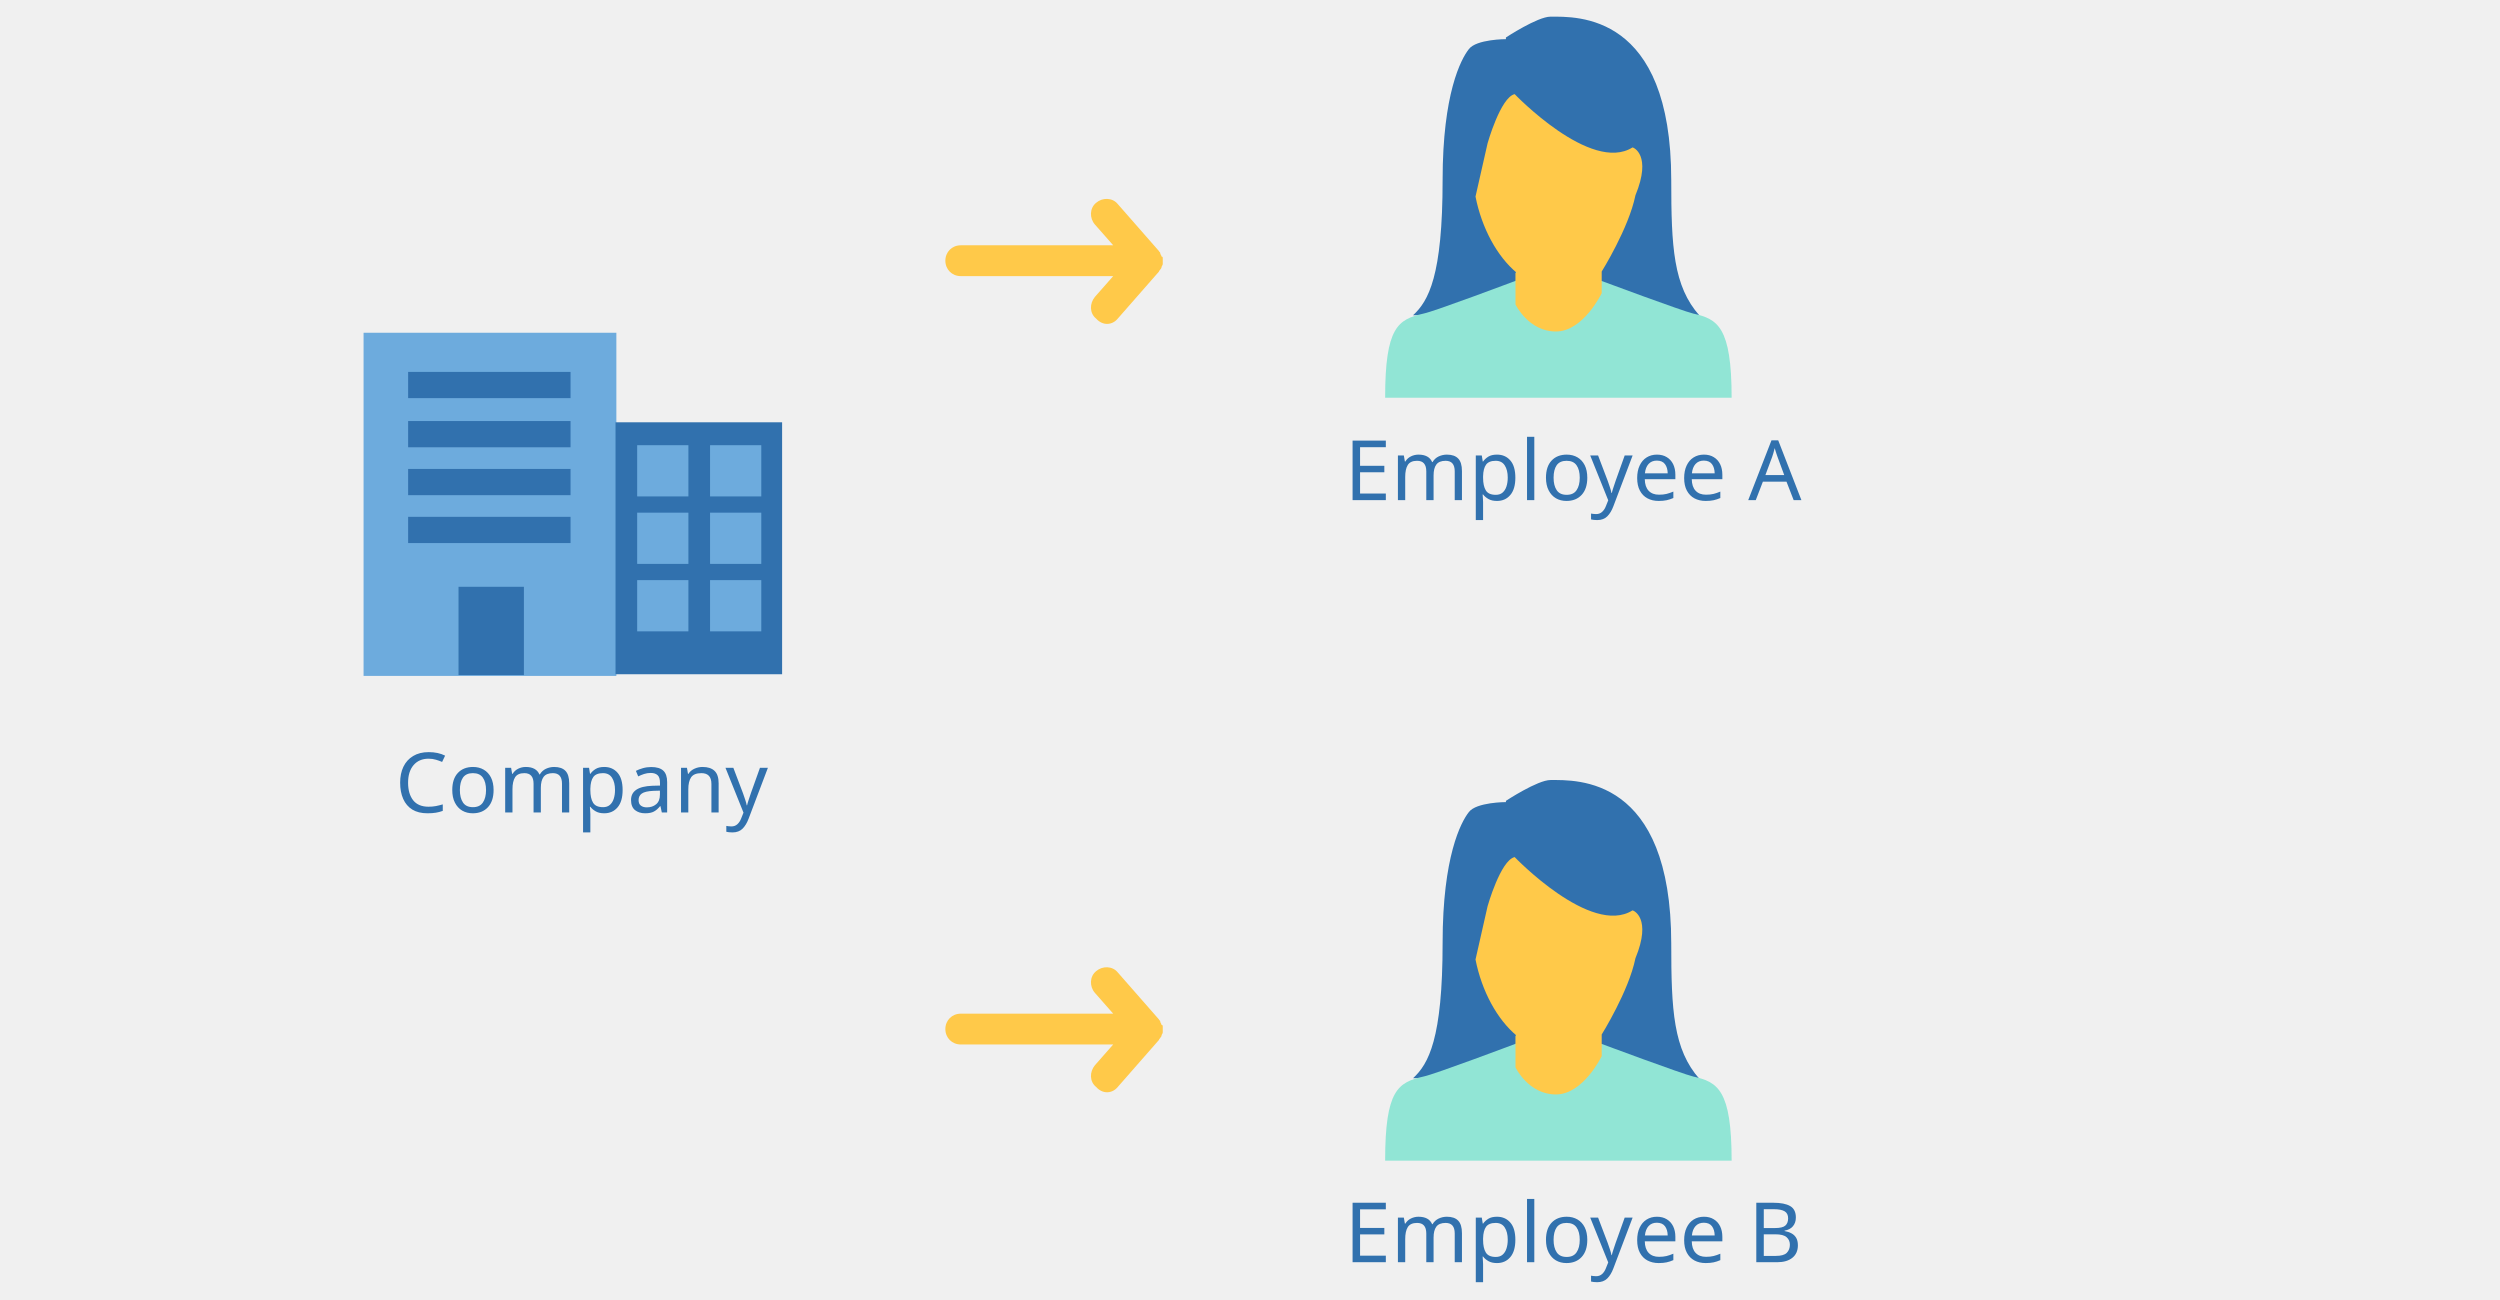
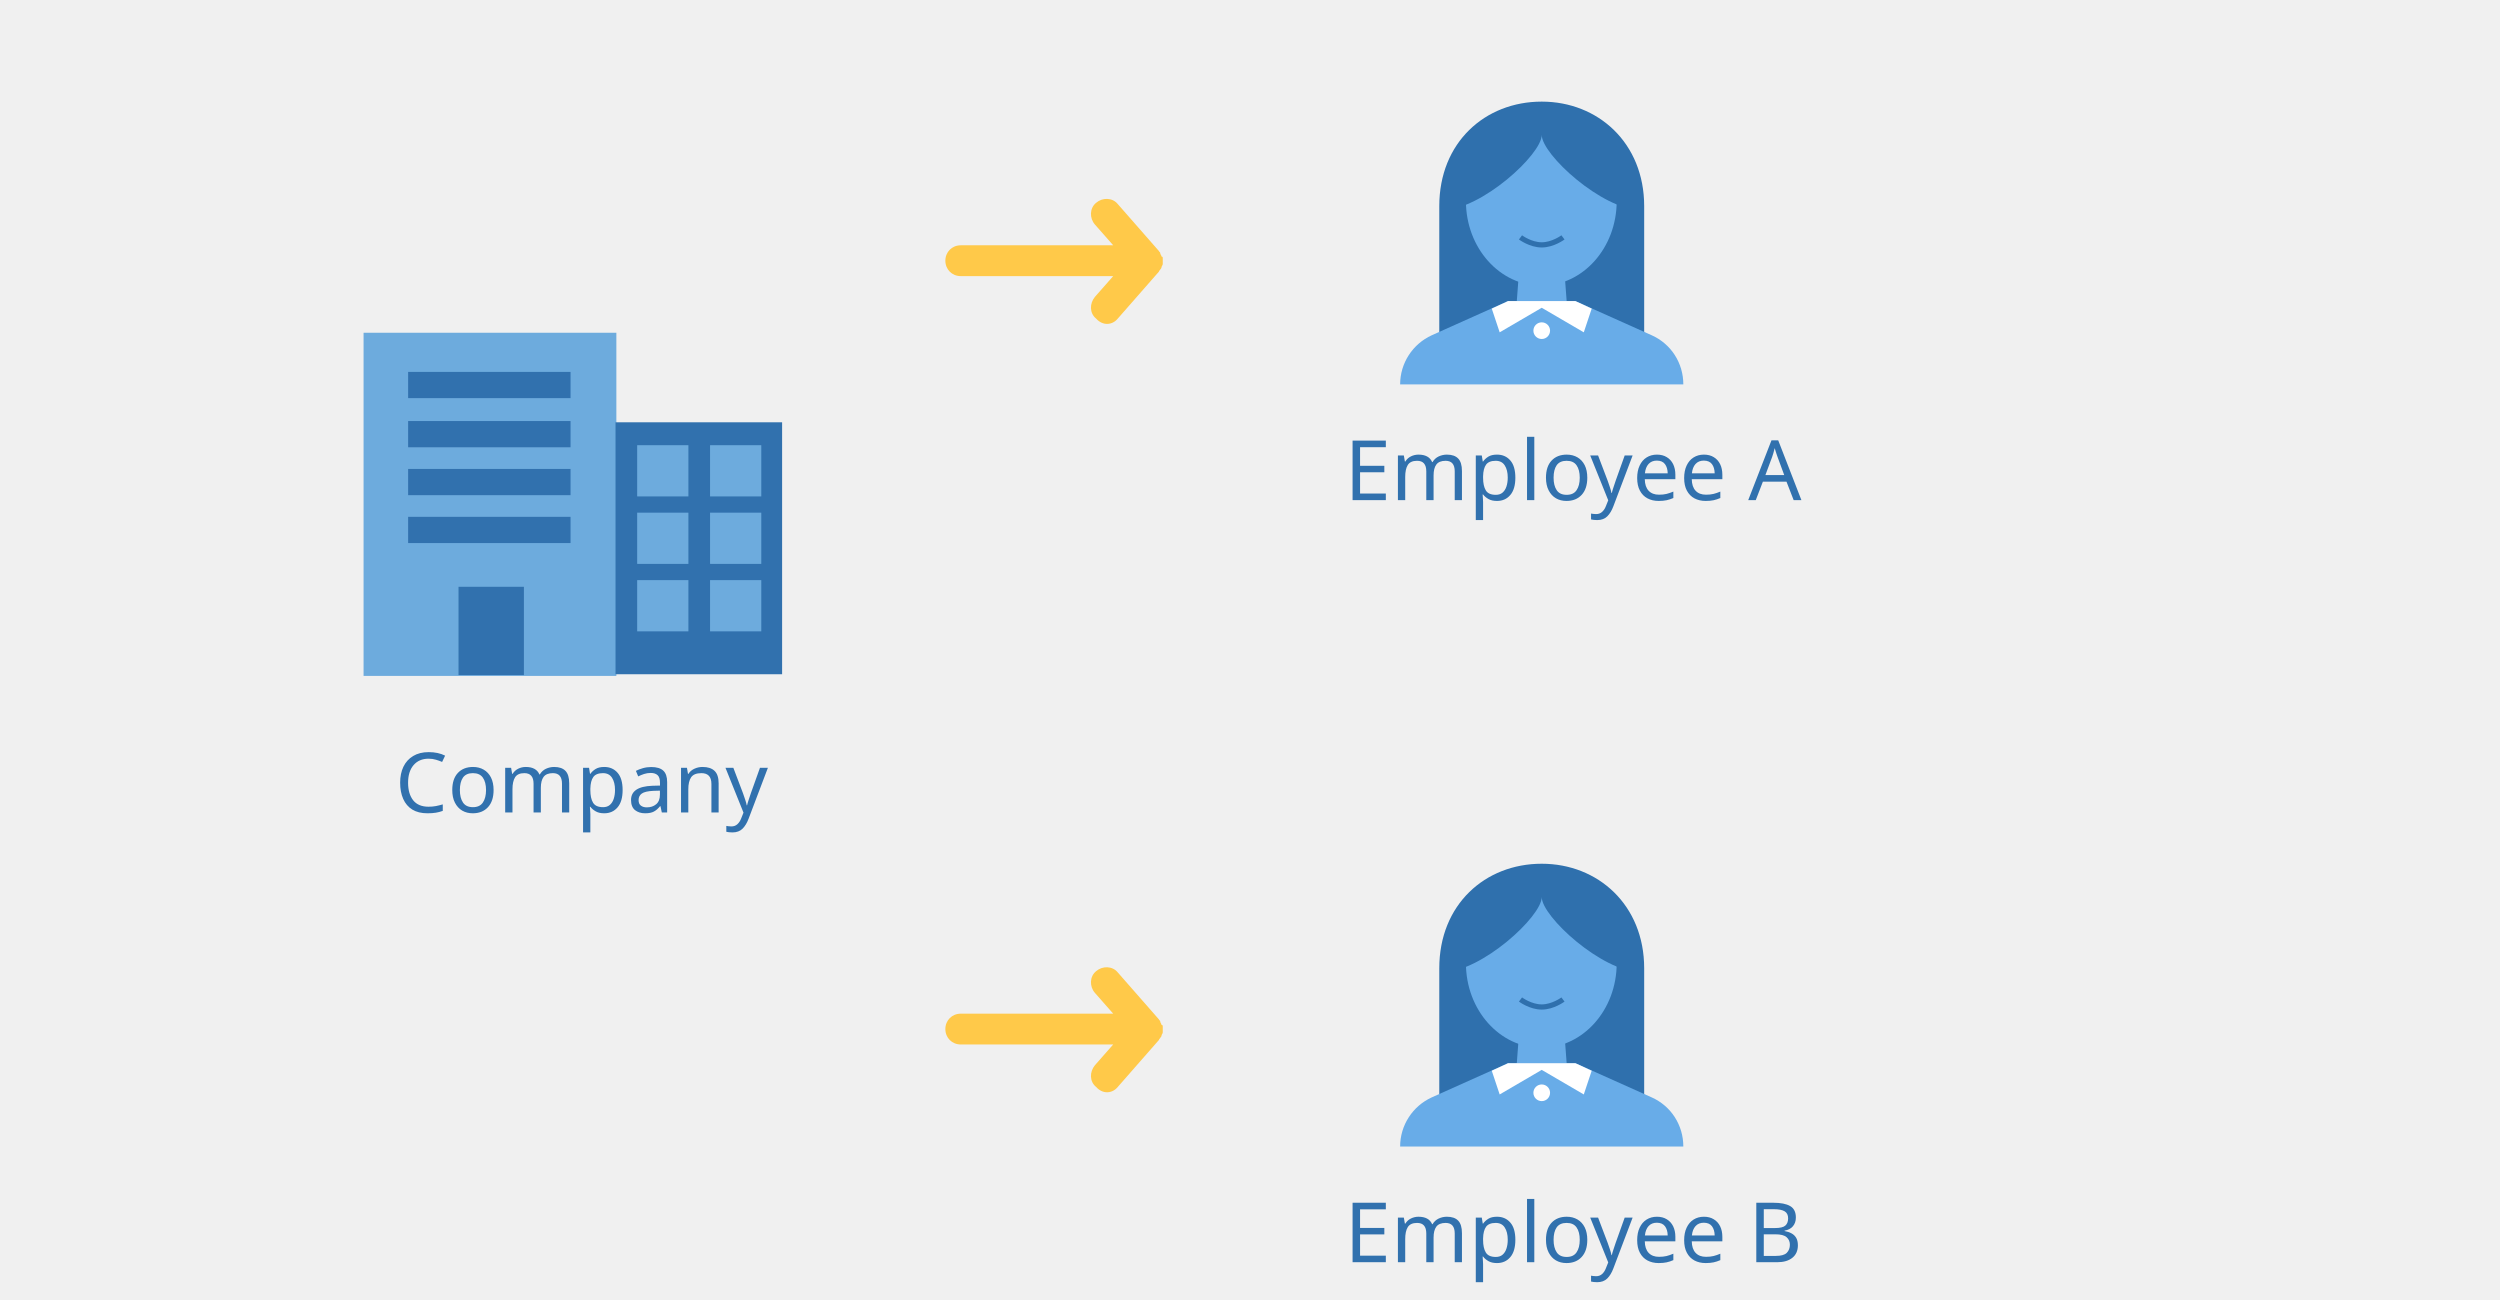
<svg xmlns="http://www.w3.org/2000/svg" version="1.1" id="Layer_1" x="0px" y="0px" viewBox="0 0 600.3 312" style="enable-background:new 0 0 600.3 312;" xml:space="preserve">
  <style type="text/css">
	.st0{fill:#3171AE;}
	.st1{font-family:'ProximaNova-Regular';}
	.st2{font-size:20px;}
	.st3{fill:#FFC949;}
	.st4{fill:#6DABDD;}
- 	.st5{fill:#91E5D5;}
+ 	.st5{fill:#2F70AD;}
+ 	.st6{fill:#68ACE8;}
+ 	.st7{fill:#FFFFFF;}
+ 	.st8{fill:none;stroke:#2F70AD;stroke-width:1.25;stroke-miterlimit:10;}
</style>
  <text transform="matrix(1 0 0 1 94.8636 195.0842)" class="st0 st1 st2">Company</text>
  <path class="st3" d="M268.4,76.5l9.9-11.3c0-0.3,0.3-0.3,0.3-0.5c0.3-0.3,0.3-0.5,0.3-0.5c0-0.3,0.3-0.5,0.3-0.8s0-0.5,0-0.5  c0-0.3,0-0.5,0-0.8s0-0.5-0.3-0.5c0-0.3-0.3-0.5-0.3-0.8s-0.3-0.3-0.3-0.5L268.4,49c-1.3-1.6-3.7-1.6-5.2-0.3  c-1.6,1.3-1.6,3.7-0.3,5.2l4.4,5h-36.6c-2.1,0-3.7,1.6-3.7,3.7s1.6,3.7,3.7,3.7h36.6l-4.4,5c-1.3,1.6-1.3,3.9,0.3,5.2  C264.8,78.3,267.1,78.1,268.4,76.5z" />
  <path class="st3" d="M268.4,261l9.9-11.3c0-0.3,0.3-0.3,0.3-0.5c0.3-0.3,0.3-0.5,0.3-0.5c0-0.3,0.3-0.5,0.3-0.8s0-0.5,0-0.5  c0-0.3,0-0.5,0-0.8s0-0.5-0.3-0.5c0-0.3-0.3-0.5-0.3-0.8s-0.3-0.3-0.3-0.5l-9.9-11.3c-1.3-1.6-3.7-1.6-5.2-0.3  c-1.6,1.3-1.6,3.7-0.3,5.2l4.4,5h-36.6c-2.1,0-3.7,1.6-3.7,3.7c0,2.1,1.6,3.7,3.7,3.7h36.6l-4.4,5c-1.3,1.6-1.3,3.9,0.3,5.2  C264.8,262.8,267.1,262.6,268.4,261z" />
  <g>
    <g>
      <g>
        <g>
          <g>
            <g>
              <rect x="87.3" y="79.9" class="st4" width="60.7" height="82.4" />
            </g>
          </g>
        </g>
        <g>
          <g>
            <g>
              <rect x="110.1" y="140.9" class="st0" width="15.7" height="21.2" />
            </g>
          </g>
        </g>
        <g>
          <g>
            <g>
              <g>
                <rect x="98" y="89.3" class="st0" width="39" height="6.3" />
              </g>
            </g>
          </g>
          <g>
            <g>
              <g>
                <rect x="98" y="101.1" class="st0" width="39" height="6.3" />
              </g>
            </g>
          </g>
          <g>
            <g>
              <g>
                <rect x="98" y="112.6" class="st0" width="39" height="6.3" />
              </g>
            </g>
          </g>
          <g>
            <g>
              <g>
                <rect x="98" y="124.1" class="st0" width="39" height="6.3" />
              </g>
            </g>
          </g>
        </g>
      </g>
      <g>
        <g>
          <g>
            <rect x="147.8" y="101.4" class="st0" width="40" height="60.5" />
          </g>
        </g>
      </g>
      <g>
        <g>
          <g>
            <g>
              <g>
                <rect x="153" y="106.9" class="st4" width="12.3" height="12.3" />
              </g>
            </g>
          </g>
          <g>
            <g>
              <g>
                <rect x="153" y="123.1" class="st4" width="12.3" height="12.3" />
              </g>
            </g>
          </g>
          <g>
            <g>
              <g>
                <rect x="153" y="139.3" class="st4" width="12.3" height="12.3" />
              </g>
            </g>
          </g>
        </g>
        <g>
          <g>
            <g>
              <g>
                <rect x="170.5" y="106.9" class="st4" width="12.3" height="12.3" />
              </g>
            </g>
          </g>
          <g>
            <g>
              <g>
                <rect x="170.5" y="123.1" class="st4" width="12.3" height="12.3" />
              </g>
            </g>
          </g>
          <g>
            <g>
              <g>
                <rect x="170.5" y="139.3" class="st4" width="12.3" height="12.3" />
              </g>
            </g>
          </g>
        </g>
      </g>
    </g>
  </g>
+   <text transform="matrix(1 0 0 1 322.8441 120.0842)" class="st0 st1 st2">Employee A</text>
+   <text transform="matrix(1 0 0 1 322.8441 303.0843)" class="st0 st1 st2">Employee B</text>
  <g>
-     <path class="st0" d="M339.3,75.7c3.7-3.4,7.1-9.4,7.1-32.5c0-20.7,4.4-29,6.3-31.4c1.8-2.4,8.9-2.4,8.9-2.4V9c0,0,7.6-5,10.7-5   c6.3,0,29-1,29,39.3c0,16,0.5,25.4,6.8,32.5" />
-     <path class="st5" d="M384.4,62.4v5c0,0,19.6,7.3,22.2,7.9c5.8,1.3,9.2,3.1,9.2,20.2h-83.2c0-17,3.1-18.8,9.2-20.2   c2.6-0.5,22.2-7.9,22.2-7.9v-5" />
-     <path class="st3" d="M392.7,46.9c-1.6,7.9-8.1,18.3-8.1,18.3v5.2c0,0-4.4,9.2-11,9.2s-9.7-6.5-9.7-6.5v-7.6h0.3   c-4.7-3.9-8.4-10.7-9.9-18.3l2.9-12.8c0,0,3.1-11,6.5-11.8c0,0,18.3,19.1,28.3,12.8C392.2,35.4,396.7,37.2,392.7,46.9z" />
+     <g>
+       <path class="st5" d="M394.8,49.5v39.2h-49.2V49.5c0-15.3,11-25.1,24.6-25.1C383.7,24.4,394.8,34.3,394.8,49.5z" />
+       <polygon class="st6" points="376.3,73.8 364.1,73.8 364.9,63.2 375.5,63.2   " />
+       <ellipse class="st6" cx="370.1" cy="48.3" rx="18.1" ry="20.3" />
+       <path class="st6" d="M378.3,72.3l18.3,8.2c4.7,2.1,7.6,6.7,7.6,11.8v0h-68v0c0-5.1,3-9.7,7.6-11.8l18.3-8.2H378.3z" />
+       <circle class="st7" cx="370.2" cy="79.4" r="2" />
+       <path class="st8" d="M375.3,57c0,0-2.4,1.8-5.1,1.8c-2.7,0-5.1-1.8-5.1-1.8" />
+       <path class="st5" d="M393.8,50.4c-9.1-0.1-23.6-13.3-23.6-18c0,4.7-14.5,17.9-23.6,18c0.9-13.8,11.1-24.7,23.6-24.7    S392.9,36.6,393.8,50.4z" />
+     </g>
+     <g>
+       <polygon class="st7" points="382.2,74.1 378.3,72.3 372.9,72.3 367.6,72.3 362.1,72.3 358.2,74.1 360.1,79.8 370.2,73.9     380.3,79.8   " />
+     </g>
  </g>
  <g>
-     <path class="st0" d="M339.3,258.9c3.7-3.4,7.1-9.4,7.1-32.5c0-20.7,4.4-29,6.3-31.4c1.8-2.4,8.9-2.4,8.9-2.4v-0.3c0,0,7.6-5,10.7-5   c6.3,0,29-1,29,39.3c0,16,0.5,25.4,6.8,32.5" />
-     <path class="st5" d="M384.4,245.6v5c0,0,19.6,7.3,22.2,7.9c5.8,1.3,9.2,3.1,9.2,20.2h-83.2c0-17,3.1-18.8,9.2-20.2   c2.6-0.5,22.2-7.9,22.2-7.9v-5" />
-     <path class="st3" d="M392.7,230.1c-1.6,7.9-8.1,18.3-8.1,18.3v5.2c0,0-4.4,9.2-11,9.2s-9.7-6.5-9.7-6.5v-7.6h0.3   c-4.7-3.9-8.4-10.7-9.9-18.3l2.9-12.8c0,0,3.1-11,6.5-11.8c0,0,18.3,19.1,28.3,12.8C392.2,218.6,396.7,220.4,392.7,230.1z" />
+     <g>
+       <path class="st5" d="M394.8,232.5v39.2h-49.2v-39.2c0-15.3,11-25.1,24.6-25.1C383.7,207.4,394.8,217.3,394.8,232.5z" />
+       <polygon class="st6" points="376.3,256.8 364.1,256.8 364.9,246.2 375.5,246.2   " />
+       <ellipse class="st6" cx="370.1" cy="231.3" rx="18.1" ry="20.3" />
+       <path class="st6" d="M378.3,255.3l18.3,8.2c4.7,2.1,7.6,6.7,7.6,11.8v0h-68v0c0-5.1,3-9.7,7.6-11.8l18.3-8.2H378.3z" />
+       <circle class="st7" cx="370.2" cy="262.4" r="2" />
+       <path class="st8" d="M375.3,240c0,0-2.4,1.8-5.1,1.8c-2.7,0-5.1-1.8-5.1-1.8" />
+       <path class="st5" d="M393.8,233.4c-9.1-0.1-23.6-13.3-23.6-18c0,4.7-14.5,17.9-23.6,18c0.9-13.8,11.1-24.7,23.6-24.7    S392.9,219.6,393.8,233.4z" />
+     </g>
+     <g>
+       <polygon class="st7" points="382.2,257.1 378.3,255.3 372.9,255.3 367.6,255.3 362.1,255.3 358.2,257.1 360.1,262.8 370.2,256.9     380.3,262.8   " />
+     </g>
  </g>
-   <text transform="matrix(1 0 0 1 322.8441 120.0842)" class="st0 st1 st2">Employee A</text>
-   <text transform="matrix(1 0 0 1 322.8441 303.0843)" class="st0 st1 st2">Employee B</text>
</svg>
